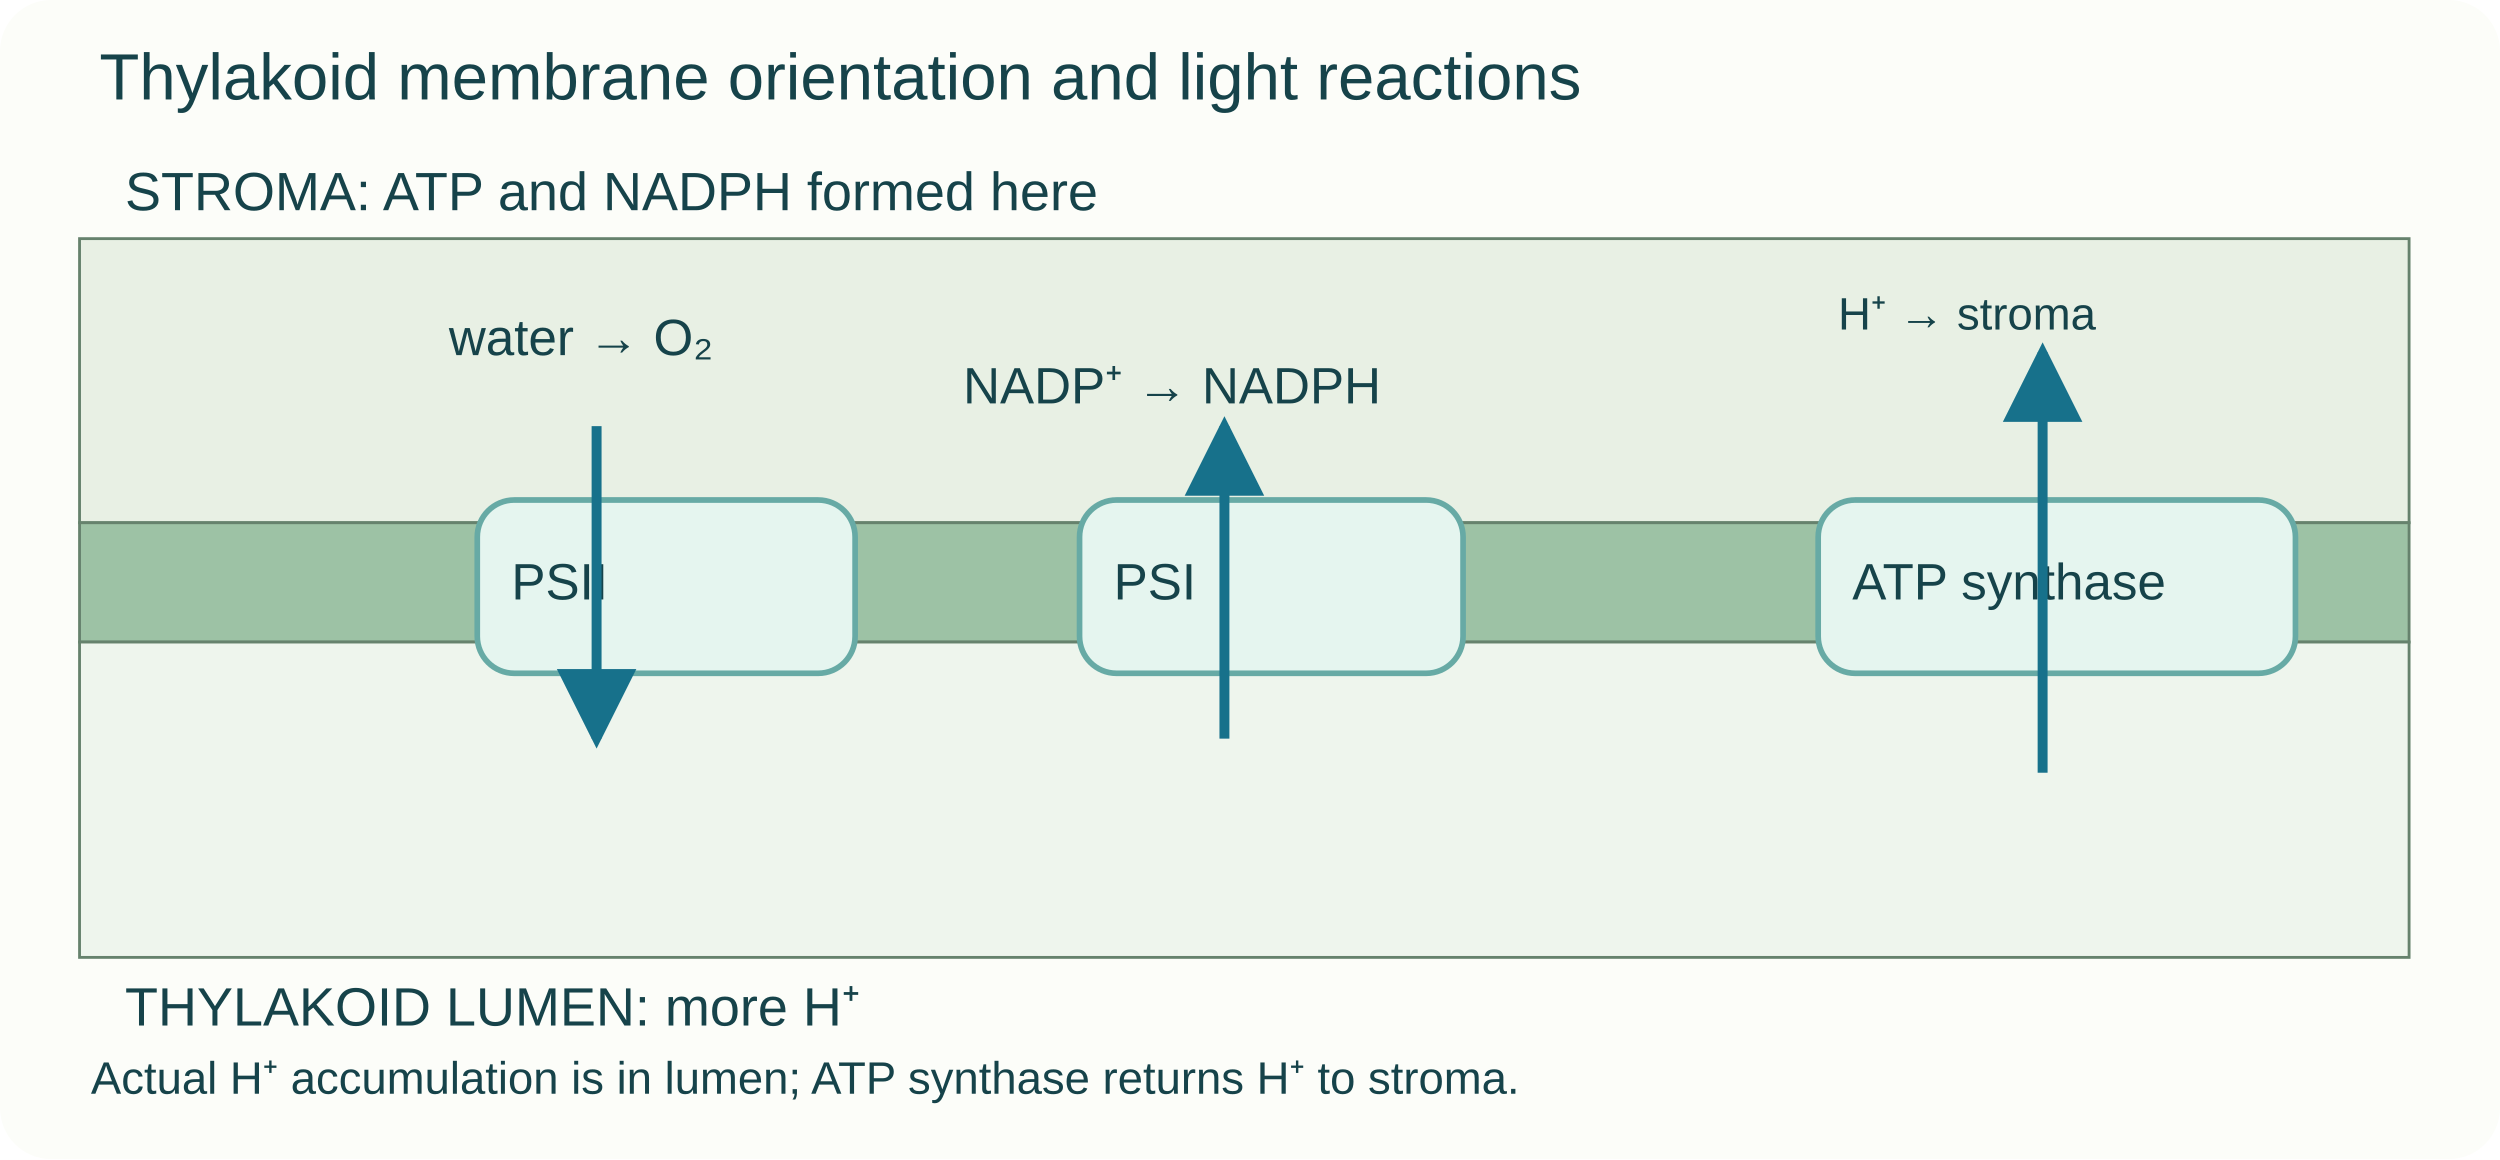
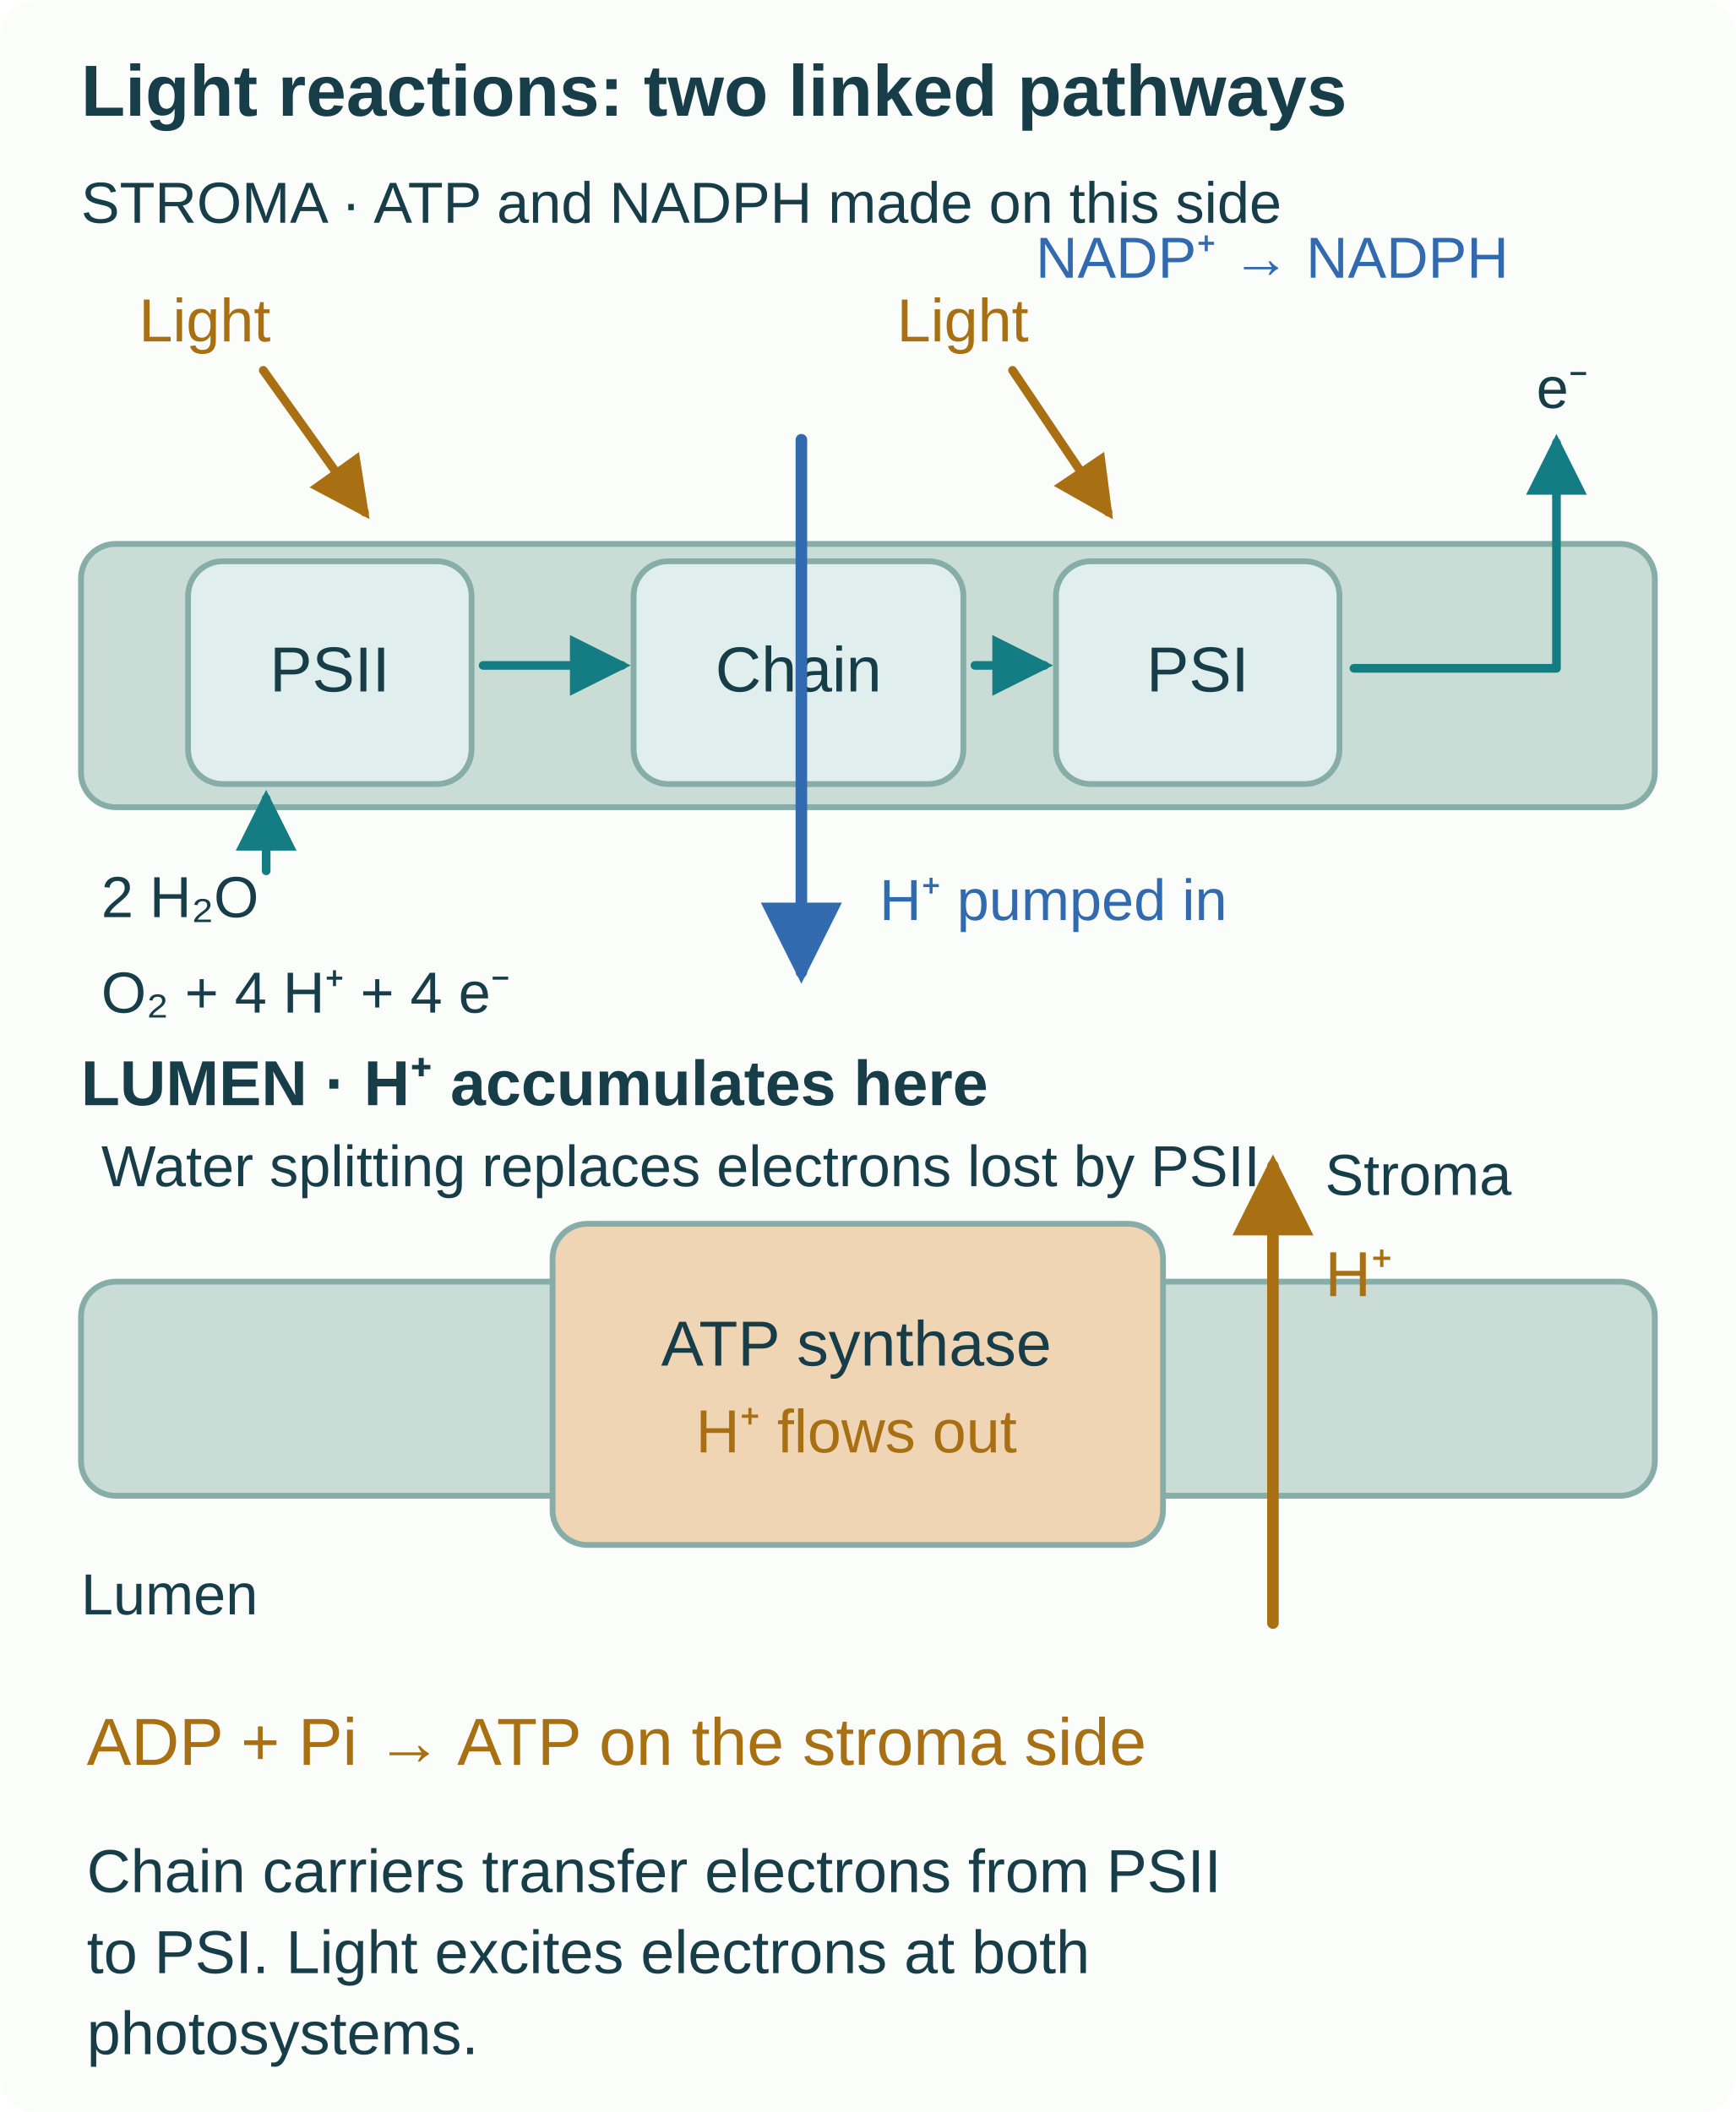
- <svg xmlns="http://www.w3.org/2000/svg" viewBox="0 0 880 408" role="img" aria-label="Schematic scientific process, not experimental measurements">
+ <svg xmlns="http://www.w3.org/2000/svg" viewBox="0 0 600 730" role="img" aria-labelledby="title desc">
  <defs>
-     <marker id="arr" markerWidth="8" markerHeight="8" refX="7" refY="4" orient="auto">
-       <path d="M0 0L8 4L0 8z" fill="#17718b" />
+     <marker id="147d83" markerWidth="7" markerHeight="7" refX="6" refY="3.5" orient="auto">
+       <path d="M0 0L7 3.5L0 7Z" fill="#147d83" />
+     </marker>
+     <marker id="316aaf" markerWidth="7" markerHeight="7" refX="6" refY="3.5" orient="auto">
+       <path d="M0 0L7 3.5L0 7Z" fill="#316aaf" />
+     </marker>
+     <marker id="b84c6f" markerWidth="7" markerHeight="7" refX="6" refY="3.5" orient="auto">
+       <path d="M0 0L7 3.5L0 7Z" fill="#b84c6f" />
+     </marker>
+     <marker id="a87013" markerWidth="7" markerHeight="7" refX="6" refY="3.5" orient="auto">
+       <path d="M0 0L7 3.5L0 7Z" fill="#a87013" />
+     </marker>
+     <marker id="4c8759" markerWidth="7" markerHeight="7" refX="6" refY="3.5" orient="auto">
+       <path d="M0 0L7 3.5L0 7Z" fill="#4c8759" />
    </marker>
  </defs>
-   <rect width="880" height="408" rx="18" fill="#fcfdf9" />
-   <text x="35" y="35" font-family="Arial, sans-serif" font-size="23" fill="#16434a">Thylakoid membrane orientation and light reactions</text>
-   <rect x="28" y="84" width="820" height="100" fill="#e8f0e4" stroke="#66826d" />
-   <rect x="28" y="184" width="820" height="42" fill="#9dc2a5" stroke="#66826d" />
-   <rect x="28" y="226" width="820" height="111" fill="#eef5ed" stroke="#66826d" />
-   <text x="44" y="74" font-family="Arial, sans-serif" font-size="19" fill="#16434a">STROMA: ATP and NADPH formed here</text>
-   <text x="44" y="361" font-family="Arial, sans-serif" font-size="19" fill="#16434a">THYLAKOID LUMEN: more H⁺</text>
-   <rect x="168" y="176" width="133" height="61" rx="13" fill="#e5f5ef" stroke="#67aaa5" stroke-width="2" />
-   <text x="180" y="211" font-family="Arial, sans-serif" font-size="18" fill="#16434a">PSII</text>
-   <rect x="380" y="176" width="135" height="61" rx="13" fill="#e5f5ef" stroke="#67aaa5" stroke-width="2" />
-   <text x="392" y="211" font-family="Arial, sans-serif" font-size="18" fill="#16434a">PSI</text>
-   <rect x="640" y="176" width="168" height="61" rx="13" fill="#e5f5ef" stroke="#67aaa5" stroke-width="2" />
-   <text x="652" y="211" font-family="Arial, sans-serif" font-size="18" fill="#16434a">ATP synthase</text>
-   <path d="M210 150 L210 260" stroke="#17718b" stroke-width="3.5" fill="none" marker-end="url(#arr)" />
-   <path d="M431 260 L431 150" stroke="#17718b" stroke-width="3.5" fill="none" marker-end="url(#arr)" />
-   <path d="M719 272 L719 124" stroke="#17718b" stroke-width="3.5" fill="none" marker-end="url(#arr)" />
-   <text x="158" y="125" font-family="Arial, sans-serif" font-size="18" fill="#16434a">water → O₂</text>
-   <text x="339" y="142" font-family="Arial, sans-serif" font-size="18" fill="#16434a">NADP⁺ → NADPH</text>
-   <text x="647" y="116" font-family="Arial, sans-serif" font-size="16" fill="#16434a">H⁺ → stroma</text>
-   <text x="32" y="385" font-family="Arial, sans-serif" font-size="16" fill="#16434a">Actual H⁺ accumulation is in lumen; ATP synthase returns H⁺ to stroma.</text>
+   <rect width="600" height="730" rx="12" fill="#fbfdfb" />
+   <g font-family="Arial, sans-serif">
+     <text x="28" y="40" font-size="25" fill="#163d48" text-anchor="start" font-weight="700">Light reactions: two linked pathways</text>
+     <text x="28" y="77" font-size="20" fill="#163d48" text-anchor="start" font-weight="400">STROMA · ATP and NADPH made on this side</text>
+     <text x="48" y="118" font-size="21" fill="#a87013" text-anchor="start" font-weight="400">Light</text>
+     <path d="M91 128L126 177" fill="none" stroke="#a87013" stroke-width="3" stroke-linecap="round" stroke-linejoin="round" marker-end="url(#a87013)" />
+     <text x="310" y="118" font-size="21" fill="#a87013" text-anchor="start" font-weight="400">Light</text>
+     <path d="M350 128L383 177" fill="none" stroke="#a87013" stroke-width="3" stroke-linecap="round" stroke-linejoin="round" marker-end="url(#a87013)" />
+     <rect x="28" y="188" width="544" height="91" rx="12" fill="#c9ddd6" stroke="#86ada8" stroke-width="2" />
+     <rect x="65" y="194" width="98" height="77" rx="12" fill="#e0efed" stroke="#86ada8" stroke-width="2" />
+     <text x="114.0" y="239" font-size="22" fill="#163d48" text-anchor="middle" font-weight="400">PSII</text>
+     <rect x="219" y="194" width="114" height="77" rx="12" fill="#e0efed" stroke="#86ada8" stroke-width="2" />
+     <text x="276.0" y="239" font-size="22" fill="#163d48" text-anchor="middle" font-weight="400">Chain</text>
+     <rect x="365" y="194" width="98" height="77" rx="12" fill="#e0efed" stroke="#86ada8" stroke-width="2" />
+     <text x="414.0" y="239" font-size="22" fill="#163d48" text-anchor="middle" font-weight="400">PSI</text>
+     <path d="M167 230H215" fill="none" stroke="#147d83" stroke-width="3" stroke-linecap="round" stroke-linejoin="round" marker-end="url(#147d83)" />
+     <path d="M337 230H361" fill="none" stroke="#147d83" stroke-width="3" stroke-linecap="round" stroke-linejoin="round" marker-end="url(#147d83)" />
+     <path d="M468 231H538V153" fill="none" stroke="#147d83" stroke-width="3" stroke-linecap="round" stroke-linejoin="round" marker-end="url(#147d83)" />
+     <text x="540" y="141" font-size="20" fill="#163d48" text-anchor="middle" font-weight="400">e⁻</text>
+     <text x="358" y="96" font-size="20" fill="#316aaf" text-anchor="start" font-weight="400">NADP⁺ → NADPH</text>
+     <path d="M277 152V336" fill="none" stroke="#316aaf" stroke-width="4" stroke-linecap="round" stroke-linejoin="round" marker-end="url(#316aaf)" />
+     <text x="304" y="318" font-size="20" fill="#316aaf" text-anchor="start" font-weight="400">H⁺ pumped in</text>
+     <text x="28" y="382" font-size="22" fill="#163d48" text-anchor="start" font-weight="600">LUMEN · H⁺ accumulates here</text>
+     <text x="35" y="317" font-size="20" fill="#163d48" text-anchor="start" font-weight="400">2 H₂O</text>
+     <path d="M92 301V276" fill="none" stroke="#147d83" stroke-width="3" stroke-linecap="round" stroke-linejoin="round" marker-end="url(#147d83)" />
+     <text x="35" y="350" font-size="20" fill="#163d48" text-anchor="start" font-weight="400">O₂ + 4 H⁺ + 4 e⁻</text>
+     <text x="35" y="410" font-size="20" fill="#163d48" text-anchor="start" font-weight="400">Water splitting replaces electrons lost by PSII.</text>
+     <rect x="28" y="443" width="544" height="74" rx="12" fill="#c9ddd6" stroke="#86ada8" stroke-width="2" />
+     <rect x="191" y="423" width="211" height="111" rx="12" fill="#f0d5b4" stroke="#86ada8" stroke-width="2" />
+     <text x="296" y="472" font-size="22" fill="#163d48" text-anchor="middle" font-weight="400">ATP synthase</text>
+     <text x="296" y="502" font-size="21" fill="#a87013" text-anchor="middle" font-weight="400">H⁺ flows out</text>
+     <text x="28" y="558" font-size="20" fill="#163d48" text-anchor="start" font-weight="400">Lumen</text>
+     <path d="M440 561V403" fill="none" stroke="#a87013" stroke-width="4" stroke-linecap="round" stroke-linejoin="round" marker-end="url(#a87013)" />
+     <text x="458" y="413" font-size="20" fill="#163d48" text-anchor="start" font-weight="400">Stroma</text>
+     <text x="458" y="448" font-size="22" fill="#a87013" text-anchor="start" font-weight="400">H⁺</text>
+     <text x="30" y="610" font-size="23" fill="#a87013" text-anchor="start" font-weight="400">ADP + Pi → ATP on the stroma side</text>
+     <text x="30" y="654" font-size="21" fill="#163d48" text-anchor="start" font-weight="400">Chain carriers transfer electrons from PSII</text>
+     <text x="30" y="682" font-size="21" fill="#163d48" text-anchor="start" font-weight="400">to PSI. Light excites electrons at both</text>
+     <text x="30" y="710" font-size="21" fill="#163d48" text-anchor="start" font-weight="400">photosystems.</text>
+   </g>
</svg>
